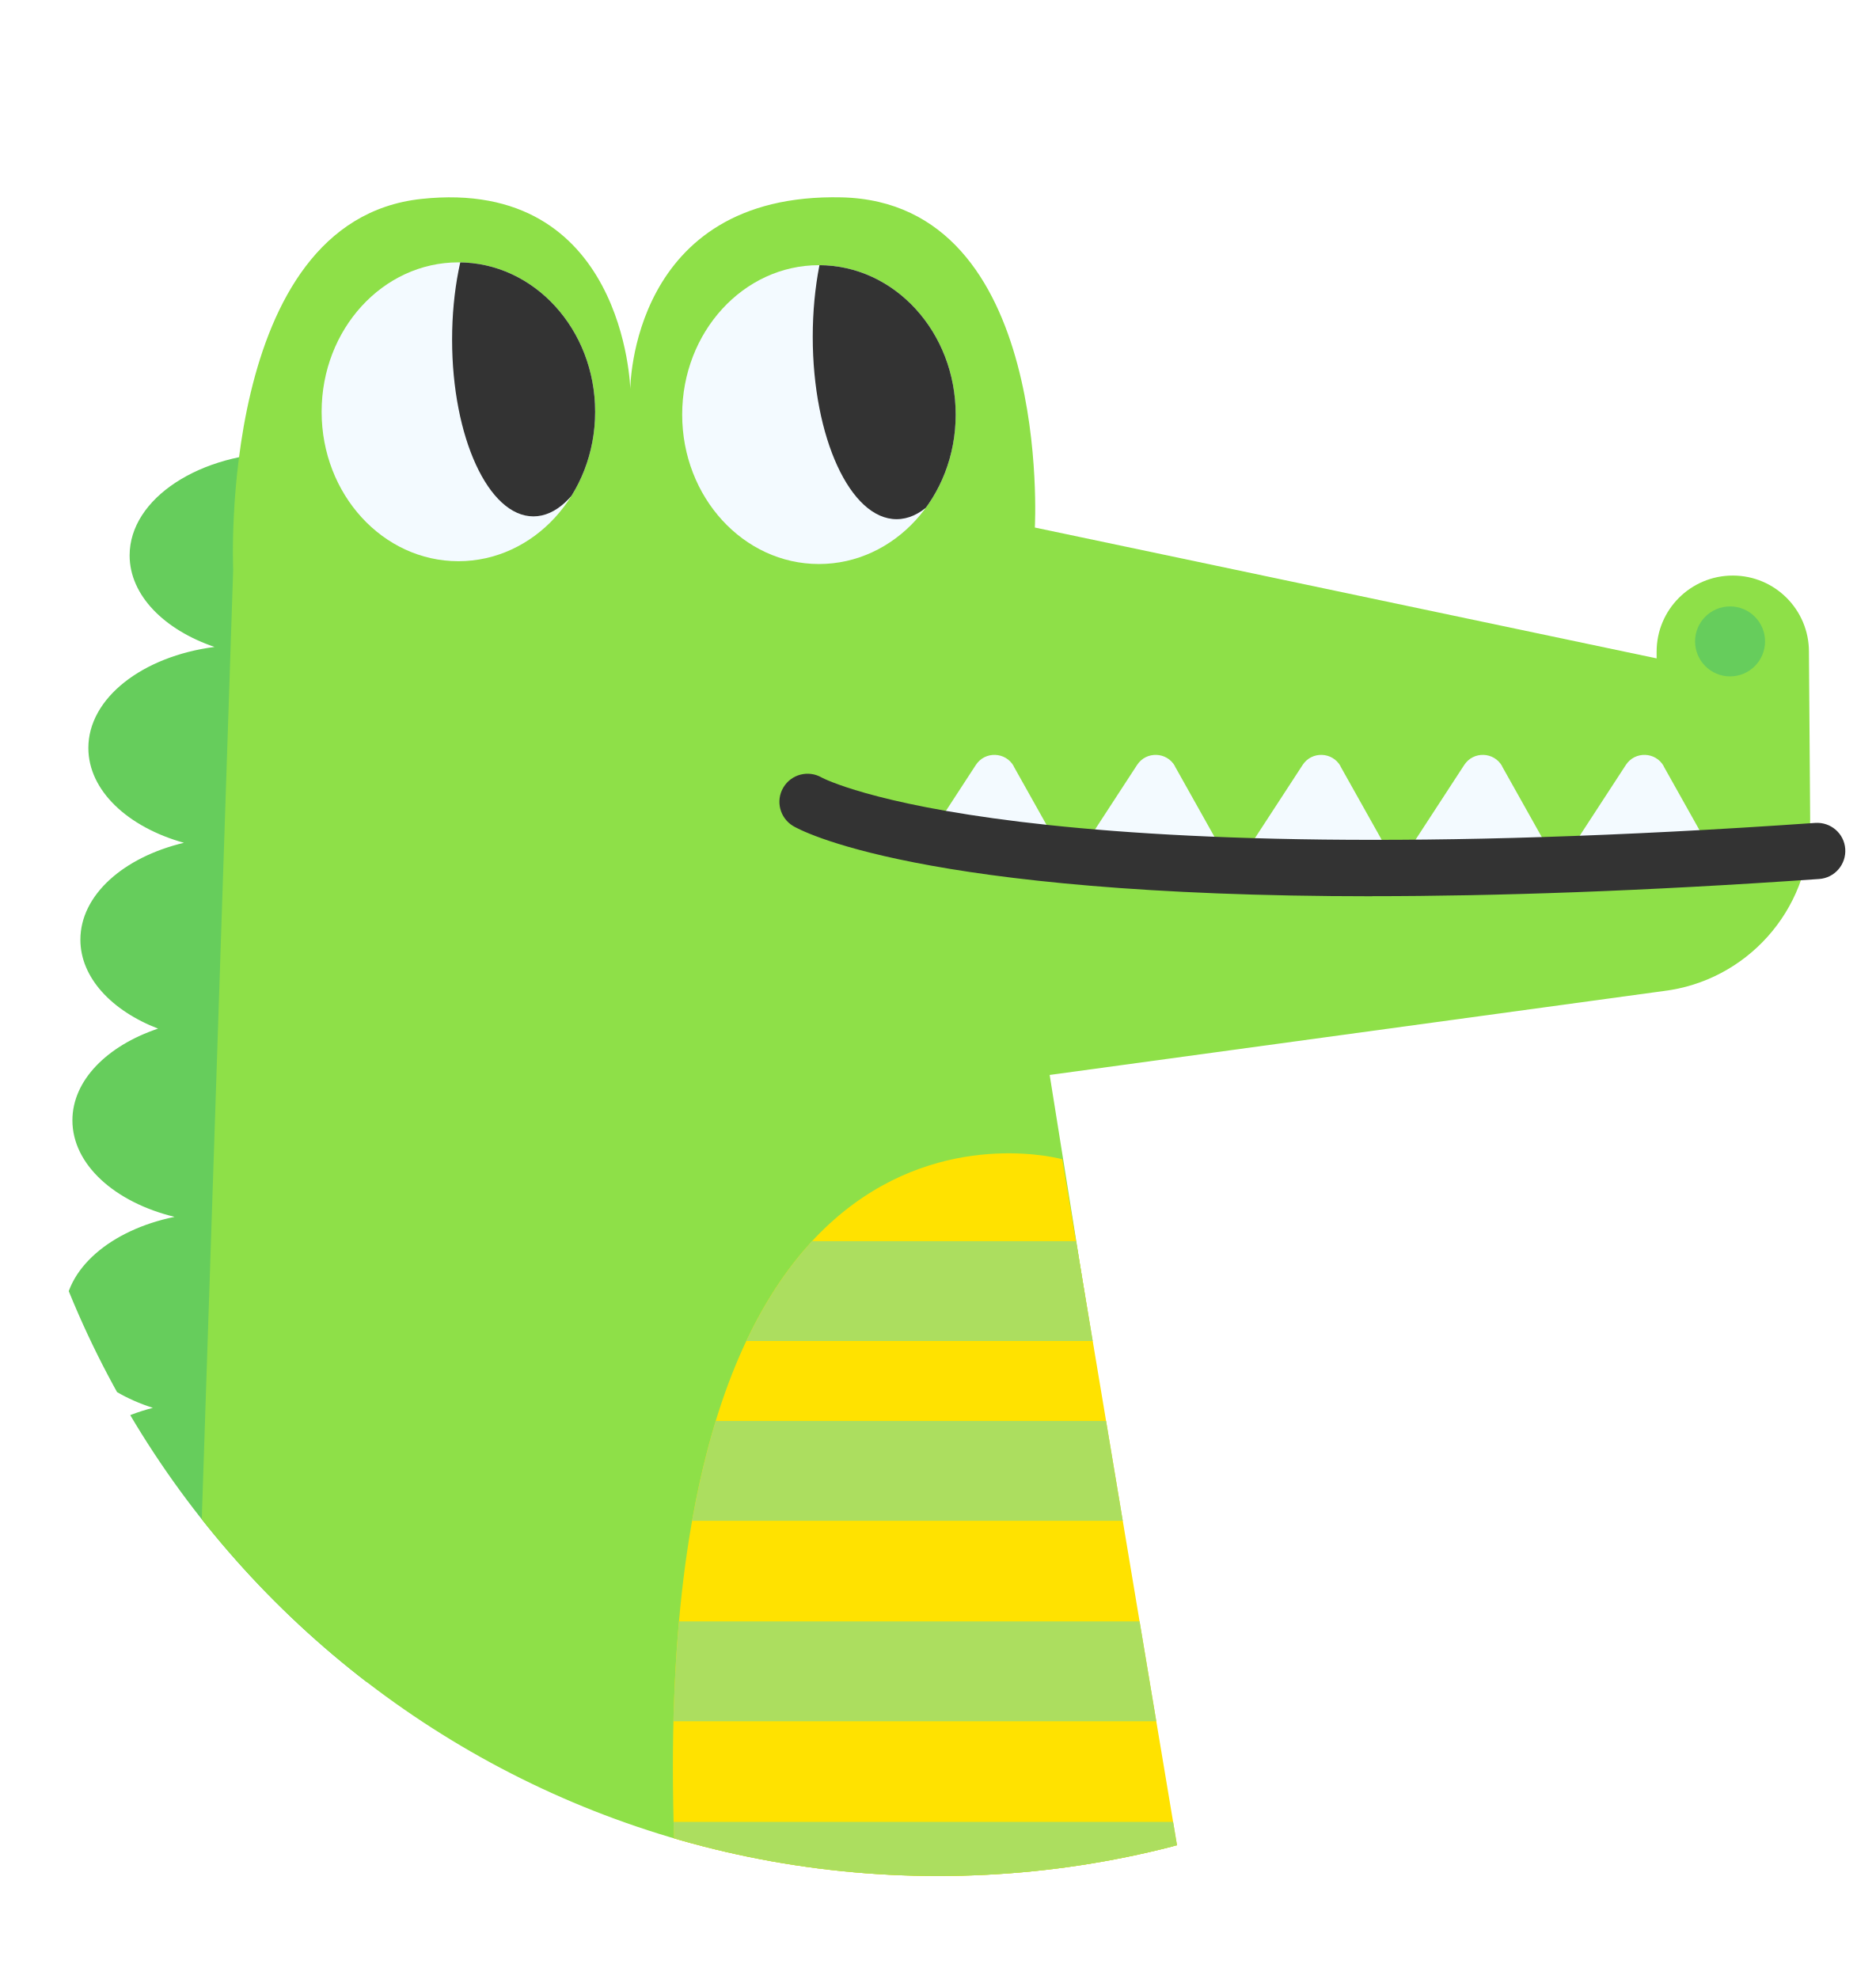
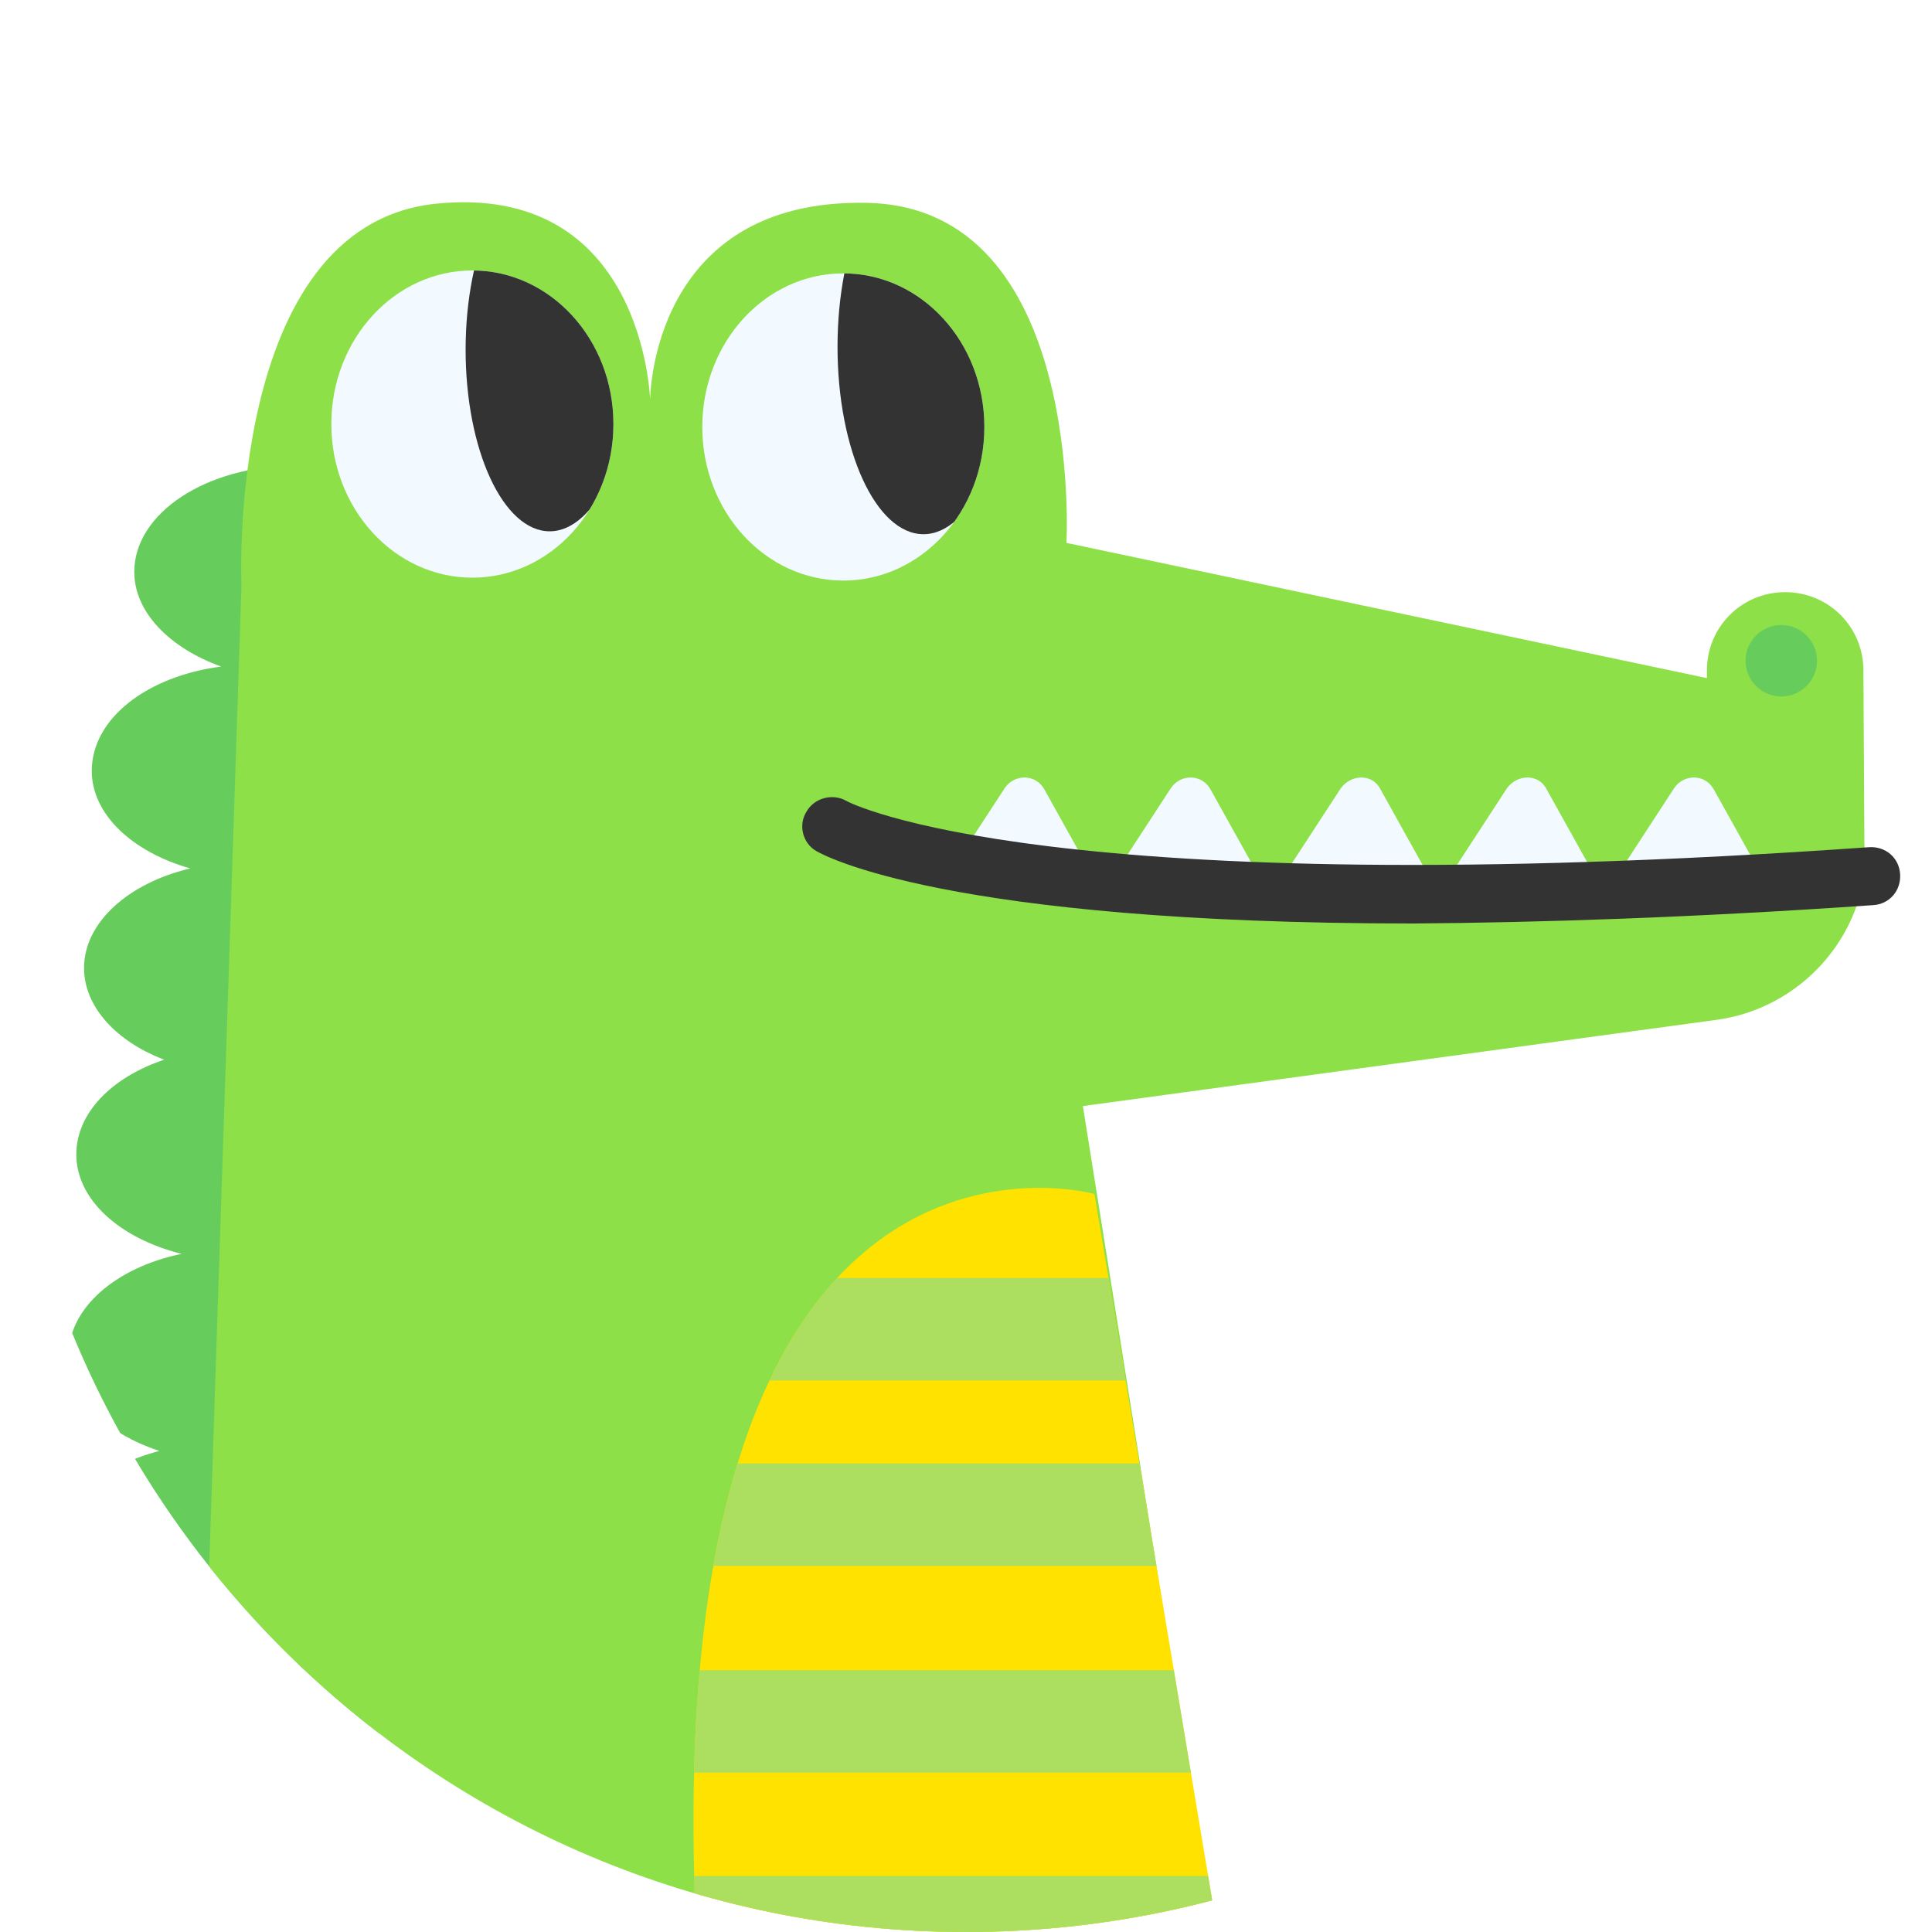
- <svg xmlns="http://www.w3.org/2000/svg" id="Layer_2" viewBox="0 0 200 210.98">
-   <defs>
-     <style>.cls-1{fill:#8ee048;}.cls-1,.cls-2,.cls-3,.cls-4,.cls-5,.cls-6,.cls-7{stroke-width:0px;}.cls-2{fill:#acde5f;}.cls-8{clip-path:url(#clippath-2);}.cls-3{fill:#f3faff;}.cls-4{fill:#ffe200;}.cls-5{fill:none;}.cls-9{clip-path:url(#clippath-1);}.cls-6{fill:#66cd5c;}.cls-10{clip-path:url(#clippath);}.cls-11{clip-path:url(#clippath-3);}.cls-7{fill:#333;}</style>
-     <clipPath id="clippath">
-       <circle class="cls-5" cx="100" cy="100" r="100" />
-     </clipPath>
-     <clipPath id="clippath-1">
-       <ellipse class="cls-5" cx="48.87" cy="43.9" rx="14.58" ry="15.93" />
-     </clipPath>
-     <clipPath id="clippath-2">
-       <ellipse class="cls-5" cx="87.31" cy="44.2" rx="14.58" ry="15.93" />
-     </clipPath>
-     <clipPath id="clippath-3">
-       <path class="cls-5" d="M113.27,123.59s-45.72-12.84-41.22,76.8h54.05l-12.84-76.8Z" />
-     </clipPath>
-   </defs>
+ <svg xmlns="http://www.w3.org/2000/svg" xmlns:xlink="http://www.w3.org/1999/xlink" version="1.1" id="Layer_2_00000039854131299151874040000002016393848124710064_" x="0px" y="0px" viewBox="0 0 200 200" style="enable-background:new 0 0 200 200;" xml:space="preserve">
+   <style type="text/css">
+ 	.st0{clip-path:url(#SVGID_00000046331810759369695090000018385310762719576249_);}
+ 	.st1{fill:#66CD5C;}
+ 	.st2{fill:#8EE048;}
+ 	.st3{fill:#F3FAFF;}
+ 	.st4{clip-path:url(#SVGID_00000143590853437779062840000002553907455887562912_);}
+ 	.st5{fill:#333333;}
+ 	.st6{clip-path:url(#SVGID_00000063618561442148605550000013888553260701462412_);}
+ 	.st7{fill:#FFE200;}
+ 	.st8{clip-path:url(#SVGID_00000016756683789054934360000000768880191612936080_);}
+ 	.st9{fill:#ACDE5F;}
+ </style>
  <g id="Layer_2-2">
-     <g class="cls-10">
-       <path class="cls-6" d="M47.26,59.21c0-6.06-7.49-10.98-16.72-10.98s-16.72,4.92-16.72,10.98c0,4.25,3.68,7.93,9.05,9.76-7.67,1-13.45,5.44-13.45,10.77,0,4.54,4.2,8.44,10.19,10.11-6.44,1.53-11.04,5.57-11.04,10.33,0,4.04,3.33,7.57,8.28,9.48-5.42,1.82-9.13,5.51-9.13,9.78,0,4.72,4.53,8.74,10.89,10.29-6.8,1.39-11.74,5.56-11.74,10.48,0,4.35,3.85,8.1,9.43,9.88-6.21,1.6-10.61,5.57-10.61,10.22,0,4.24,3.66,7.91,9.01,9.74-5.35,1.83-9.01,5.5-9.01,9.74s4.01,8.26,9.78,9.99c-6.22,1.6-10.63,5.57-10.63,10.22,0,6.06,7.49,10.98,16.72,10.98s16.72-4.92,16.72-10.98c0-4.44-4.01-8.26-9.78-9.99,6.22-1.6,10.63-5.57,10.63-10.22,0-4.24-3.66-7.91-9.01-9.74,5.35-1.83,9.01-5.5,9.01-9.74s-3.85-8.1-9.43-9.88c6.21-1.6,10.61-5.57,10.61-10.22s-4.53-8.74-10.89-10.29c6.8-1.39,11.74-5.56,11.74-10.48,0-4.04-3.33-7.57-8.28-9.48,5.42-1.82,9.13-5.51,9.13-9.78,0-4.54-4.2-8.44-10.19-10.11,6.44-1.53,11.04-5.57,11.04-10.33,0-4.25-3.68-7.93-9.05-9.76,7.67-1,13.45-5.44,13.45-10.77Z" />
-       <path class="cls-1" d="M192.99,87.44l-.13-17.91h0s0-.03,0-.05c0-4.48-3.63-8.12-8.12-8.12s-8.12,3.63-8.12,8.12c0,.02,0,.03,0,.05h0v.66l-66.29-13.95s1.91-34.68-20.61-35.2c-22.52-.51-22.52,20.44-22.52,20.44,0,0-.56-22.63-22.3-20.27-21.73,2.36-20.04,39.51-20.04,39.51l-4.62,139.66h105.4l-13.73-85.78,65.4-8.94h0c8.83-1.05,15.68-8.56,15.68-17.67,0-.19,0-.38-.01-.56h.01Z" />
-       <circle class="cls-6" cx="184.45" cy="68.38" r="3.73" />
-       <ellipse class="cls-3" cx="48.87" cy="43.9" rx="14.58" ry="15.93" />
-       <ellipse class="cls-3" cx="87.31" cy="44.2" rx="14.58" ry="15.93" />
-       <g class="cls-9">
-         <ellipse class="cls-7" cx="56.87" cy="36.21" rx="8.67" ry="18.84" />
-       </g>
-       <g class="cls-8">
-         <ellipse class="cls-7" cx="95.59" cy="35.91" rx="8.94" ry="19.44" />
-       </g>
-       <path class="cls-3" d="M108.07,81.69l4.93,8.79h-14.78l5.82-8.93c.97-1.49,3.17-1.41,4.04.13Z" />
-       <path class="cls-3" d="M125.26,81.69l4.93,8.79h-14.78l5.82-8.93c.97-1.49,3.17-1.41,4.04.13Z" />
-       <path class="cls-3" d="M142.91,81.69l4.93,8.79h-14.78l5.82-8.93c.97-1.49,3.17-1.41,4.04.13Z" />
-       <path class="cls-3" d="M160.14,81.69l4.93,8.79h-14.78l5.82-8.93c.97-1.49,3.17-1.41,4.04.13Z" />
-       <path class="cls-3" d="M177.37,81.69l4.93,8.79h-14.78l5.82-8.93c.97-1.49,3.17-1.41,4.04.13Z" />
-       <path class="cls-7" d="M146.32,95.55c-48.49,0-61.11-7.1-61.76-7.49-1.42-.85-1.89-2.69-1.04-4.11.84-1.41,2.66-1.88,4.08-1.06.35.19,20.74,10.78,105.93,4.84,1.66-.11,3.09,1.13,3.2,2.78.11,1.65-1.13,3.09-2.79,3.2-18.81,1.31-34.53,1.83-47.63,1.83Z" />
-       <path class="cls-4" d="M113.27,123.59s-45.72-12.84-41.22,76.8h54.05l-12.84-76.8Z" />
-       <g class="cls-11">
-         <rect class="cls-2" x="66.26" y="132.32" width="55.91" height="10.64" />
-         <rect class="cls-2" x="66.26" y="151.49" width="55.91" height="10.64" />
-         <rect class="cls-2" x="70.2" y="172.86" width="55.91" height="10.64" />
-         <rect class="cls-2" x="70.97" y="194.23" width="55.91" height="10.64" />
+     <g>
+       <defs>
+         <circle id="SVGID_1_" cx="100" cy="100" r="100" />
+       </defs>
+       <clipPath id="SVGID_00000115487856420261658280000004875017724151333784_">
+         <use xlink:href="#SVGID_1_" style="overflow:visible;" />
+       </clipPath>
+       <g style="clip-path:url(#SVGID_00000115487856420261658280000004875017724151333784_);">
+         <path class="st1" d="M47.3,59.2c0-6.1-7.5-11-16.7-11s-16.7,4.9-16.7,11c0,4.2,3.7,7.9,9,9.8c-7.7,1-13.4,5.4-13.4,10.8     c0,4.5,4.2,8.4,10.2,10.1c-6.4,1.5-11,5.6-11,10.3c0,4,3.3,7.6,8.3,9.5c-5.4,1.8-9.1,5.5-9.1,9.8c0,4.7,4.5,8.7,10.9,10.3     c-6.8,1.4-11.7,5.6-11.7,10.5c0,4.4,3.9,8.1,9.4,9.9c-6.2,1.6-10.6,5.6-10.6,10.2c0,4.2,3.7,7.9,9,9.7c-5.3,1.8-9,5.5-9,9.7     s4,8.3,9.8,10c-6.2,1.6-10.6,5.6-10.6,10.2c0,6.1,7.5,11,16.7,11s16.7-4.9,16.7-11c0-4.4-4-8.3-9.8-10     c6.2-1.6,10.6-5.6,10.6-10.2c0-4.2-3.7-7.9-9-9.7c5.4-1.8,9-5.5,9-9.7s-3.8-8.1-9.4-9.9c6.2-1.6,10.6-5.6,10.6-10.2     s-4.5-8.7-10.9-10.3c6.8-1.4,11.7-5.6,11.7-10.5c0-4-3.3-7.6-8.3-9.5c5.4-1.8,9.1-5.5,9.1-9.8c0-4.5-4.2-8.4-10.2-10.1     c6.4-1.5,11-5.6,11-10.3c0-4.2-3.7-7.9-9-9.8C41.5,69,47.3,64.5,47.3,59.2L47.3,59.2z" />
+         <path class="st2" d="M193,87.4l-0.1-17.9l0,0c0,0,0,0,0-0.1c0-4.5-3.6-8.1-8.1-8.1s-8.1,3.6-8.1,8.1c0,0,0,0,0,0.1l0,0v0.7     l-66.3-14c0,0,1.9-34.7-20.6-35.2c-22.5-0.5-22.5,20.4-22.5,20.4s-0.6-22.6-22.3-20.3c-21.7,2.4-20,39.5-20,39.5l-4.6,139.7     h105.4l-13.7-85.8l65.4-8.9l0,0c8.8-1.1,15.7-8.6,15.7-17.7C193,87.8,193,87.6,193,87.4L193,87.4L193,87.4z" />
+         <circle class="st1" cx="184.4" cy="68.4" r="3.7" />
+         <ellipse class="st3" cx="48.9" cy="43.9" rx="14.6" ry="15.9" />
+         <ellipse class="st3" cx="87.3" cy="44.2" rx="14.6" ry="15.9" />
+         <g>
+           <defs>
+             <ellipse id="SVGID_00000028294862613577469320000015963393838565215381_" cx="48.9" cy="43.9" rx="14.6" ry="15.9" />
+           </defs>
+           <clipPath id="SVGID_00000137837300887969759320000006409763891420834492_">
+             <use xlink:href="#SVGID_00000028294862613577469320000015963393838565215381_" style="overflow:visible;" />
+           </clipPath>
+           <g style="clip-path:url(#SVGID_00000137837300887969759320000006409763891420834492_);">
+             <ellipse class="st5" cx="56.9" cy="36.2" rx="8.7" ry="18.8" />
+           </g>
+         </g>
+         <g>
+           <defs>
+             <ellipse id="SVGID_00000034796357995853629460000005562810356802844577_" cx="87.3" cy="44.2" rx="14.6" ry="15.9" />
+           </defs>
+           <clipPath id="SVGID_00000130635181636915222660000007662936818244717979_">
+             <use xlink:href="#SVGID_00000034796357995853629460000005562810356802844577_" style="overflow:visible;" />
+           </clipPath>
+           <g style="clip-path:url(#SVGID_00000130635181636915222660000007662936818244717979_);">
+             <ellipse class="st5" cx="95.6" cy="35.9" rx="8.9" ry="19.4" />
+           </g>
+         </g>
+         <path class="st3" d="M108.1,81.7l4.9,8.8H98.2l5.8-8.9C105,80.1,107.2,80.1,108.1,81.7L108.1,81.7z" />
+         <path class="st3" d="M125.3,81.7l4.9,8.8h-14.8l5.8-8.9C122.2,80.1,124.4,80.1,125.3,81.7L125.3,81.7z" />
+         <path class="st3" d="M142.9,81.7l4.9,8.8h-14.8l5.8-8.9C139.9,80.1,142.1,80.1,142.9,81.7L142.9,81.7z" />
+         <path class="st3" d="M160.1,81.7l4.9,8.8h-14.8l5.8-8.9C157.1,80.1,159.3,80.1,160.1,81.7L160.1,81.7z" />
+         <path class="st3" d="M177.4,81.7l4.9,8.8h-14.8l5.8-8.9C174.3,80.1,176.5,80.1,177.4,81.7L177.4,81.7z" />
+         <path class="st5" d="M146.3,95.6c-48.5,0-61.1-7.1-61.8-7.5c-1.4-0.8-1.9-2.7-1-4.1c0.8-1.4,2.7-1.9,4.1-1.1     c0.3,0.2,20.7,10.8,105.9,4.8c1.7-0.1,3.1,1.1,3.2,2.8s-1.1,3.1-2.8,3.2C175.1,95,159.4,95.5,146.3,95.6L146.3,95.6z" />
+         <path class="st7" d="M113.3,123.6c0,0-45.7-12.8-41.2,76.8h54L113.3,123.6L113.3,123.6z" />
+         <g>
+           <defs>
+             <path id="SVGID_00000080166886492897000940000005918943810930371006_" d="M113.3,123.6c0,0-45.7-12.8-41.2,76.8h54L113.3,123.6       L113.3,123.6z" />
+           </defs>
+           <clipPath id="SVGID_00000159454993777257580070000012890298742664131239_">
+             <use xlink:href="#SVGID_00000080166886492897000940000005918943810930371006_" style="overflow:visible;" />
+           </clipPath>
+           <g style="clip-path:url(#SVGID_00000159454993777257580070000012890298742664131239_);">
+             <rect x="66.3" y="132.3" class="st9" width="55.9" height="10.6" />
+             <rect x="66.3" y="151.5" class="st9" width="55.9" height="10.6" />
+             <rect x="70.2" y="172.9" class="st9" width="55.9" height="10.6" />
+             <rect x="71" y="194.2" class="st9" width="55.9" height="10.6" />
+           </g>
+         </g>
      </g>
    </g>
  </g>
</svg>
